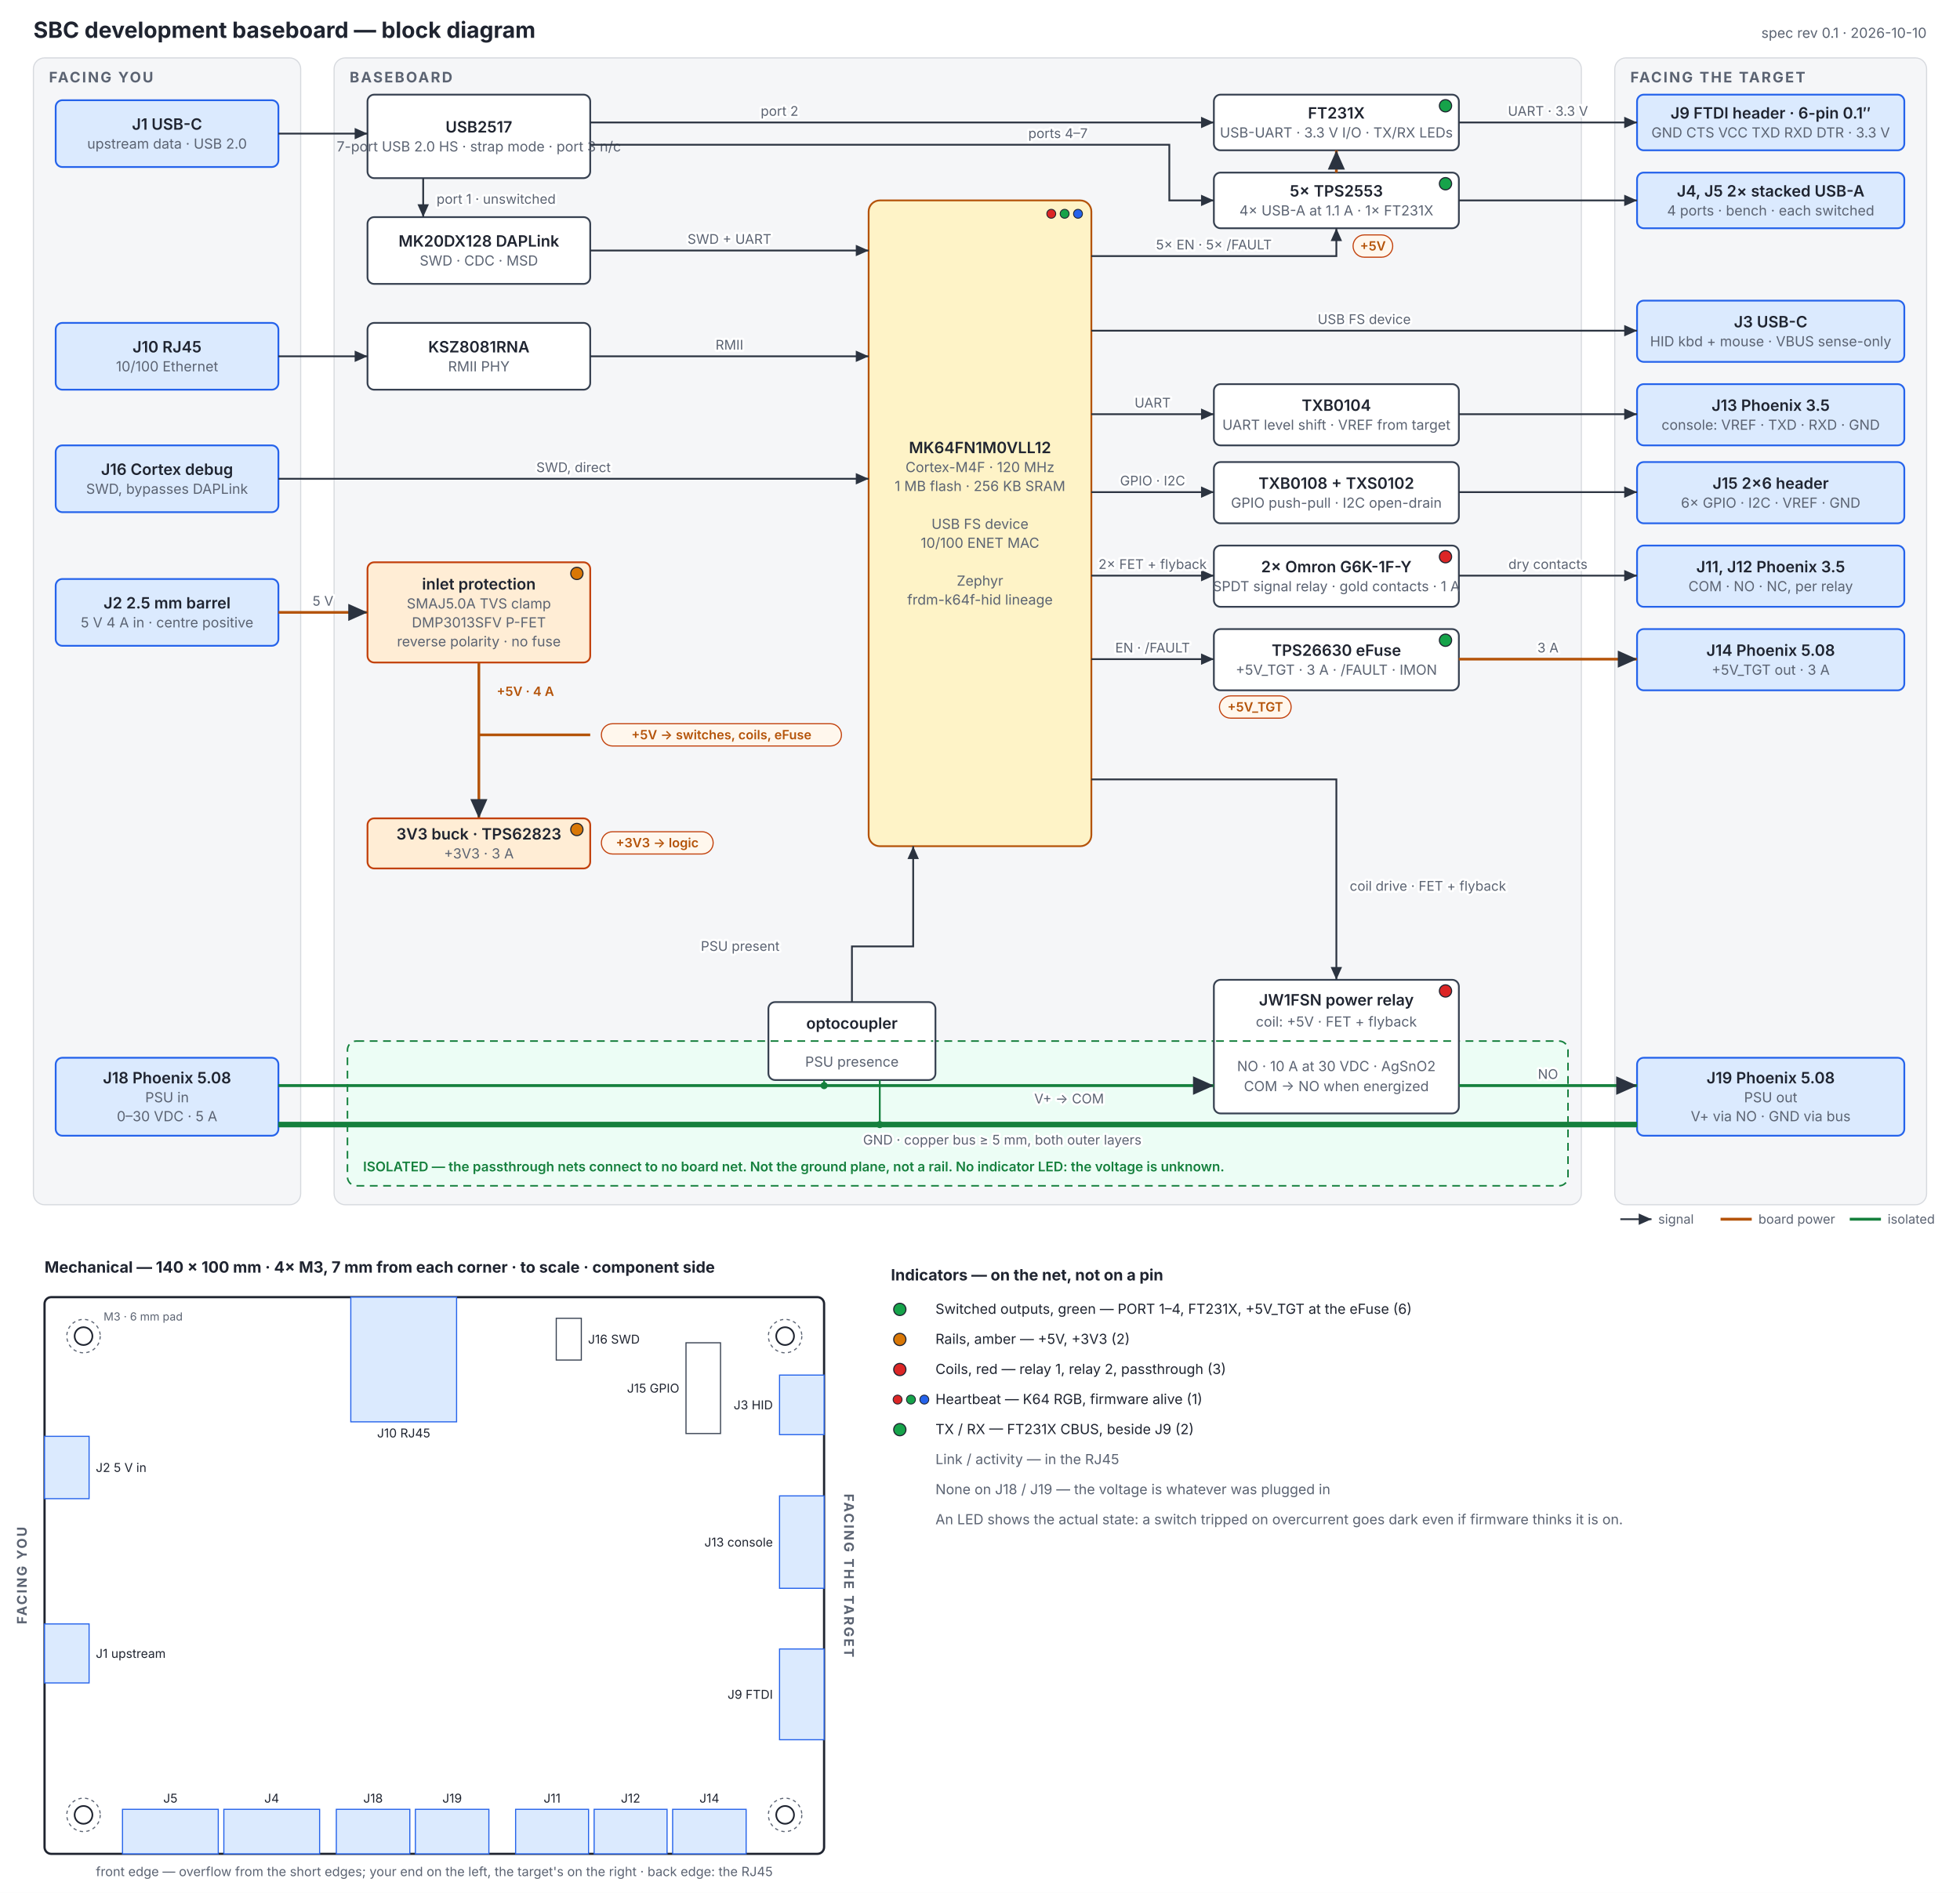
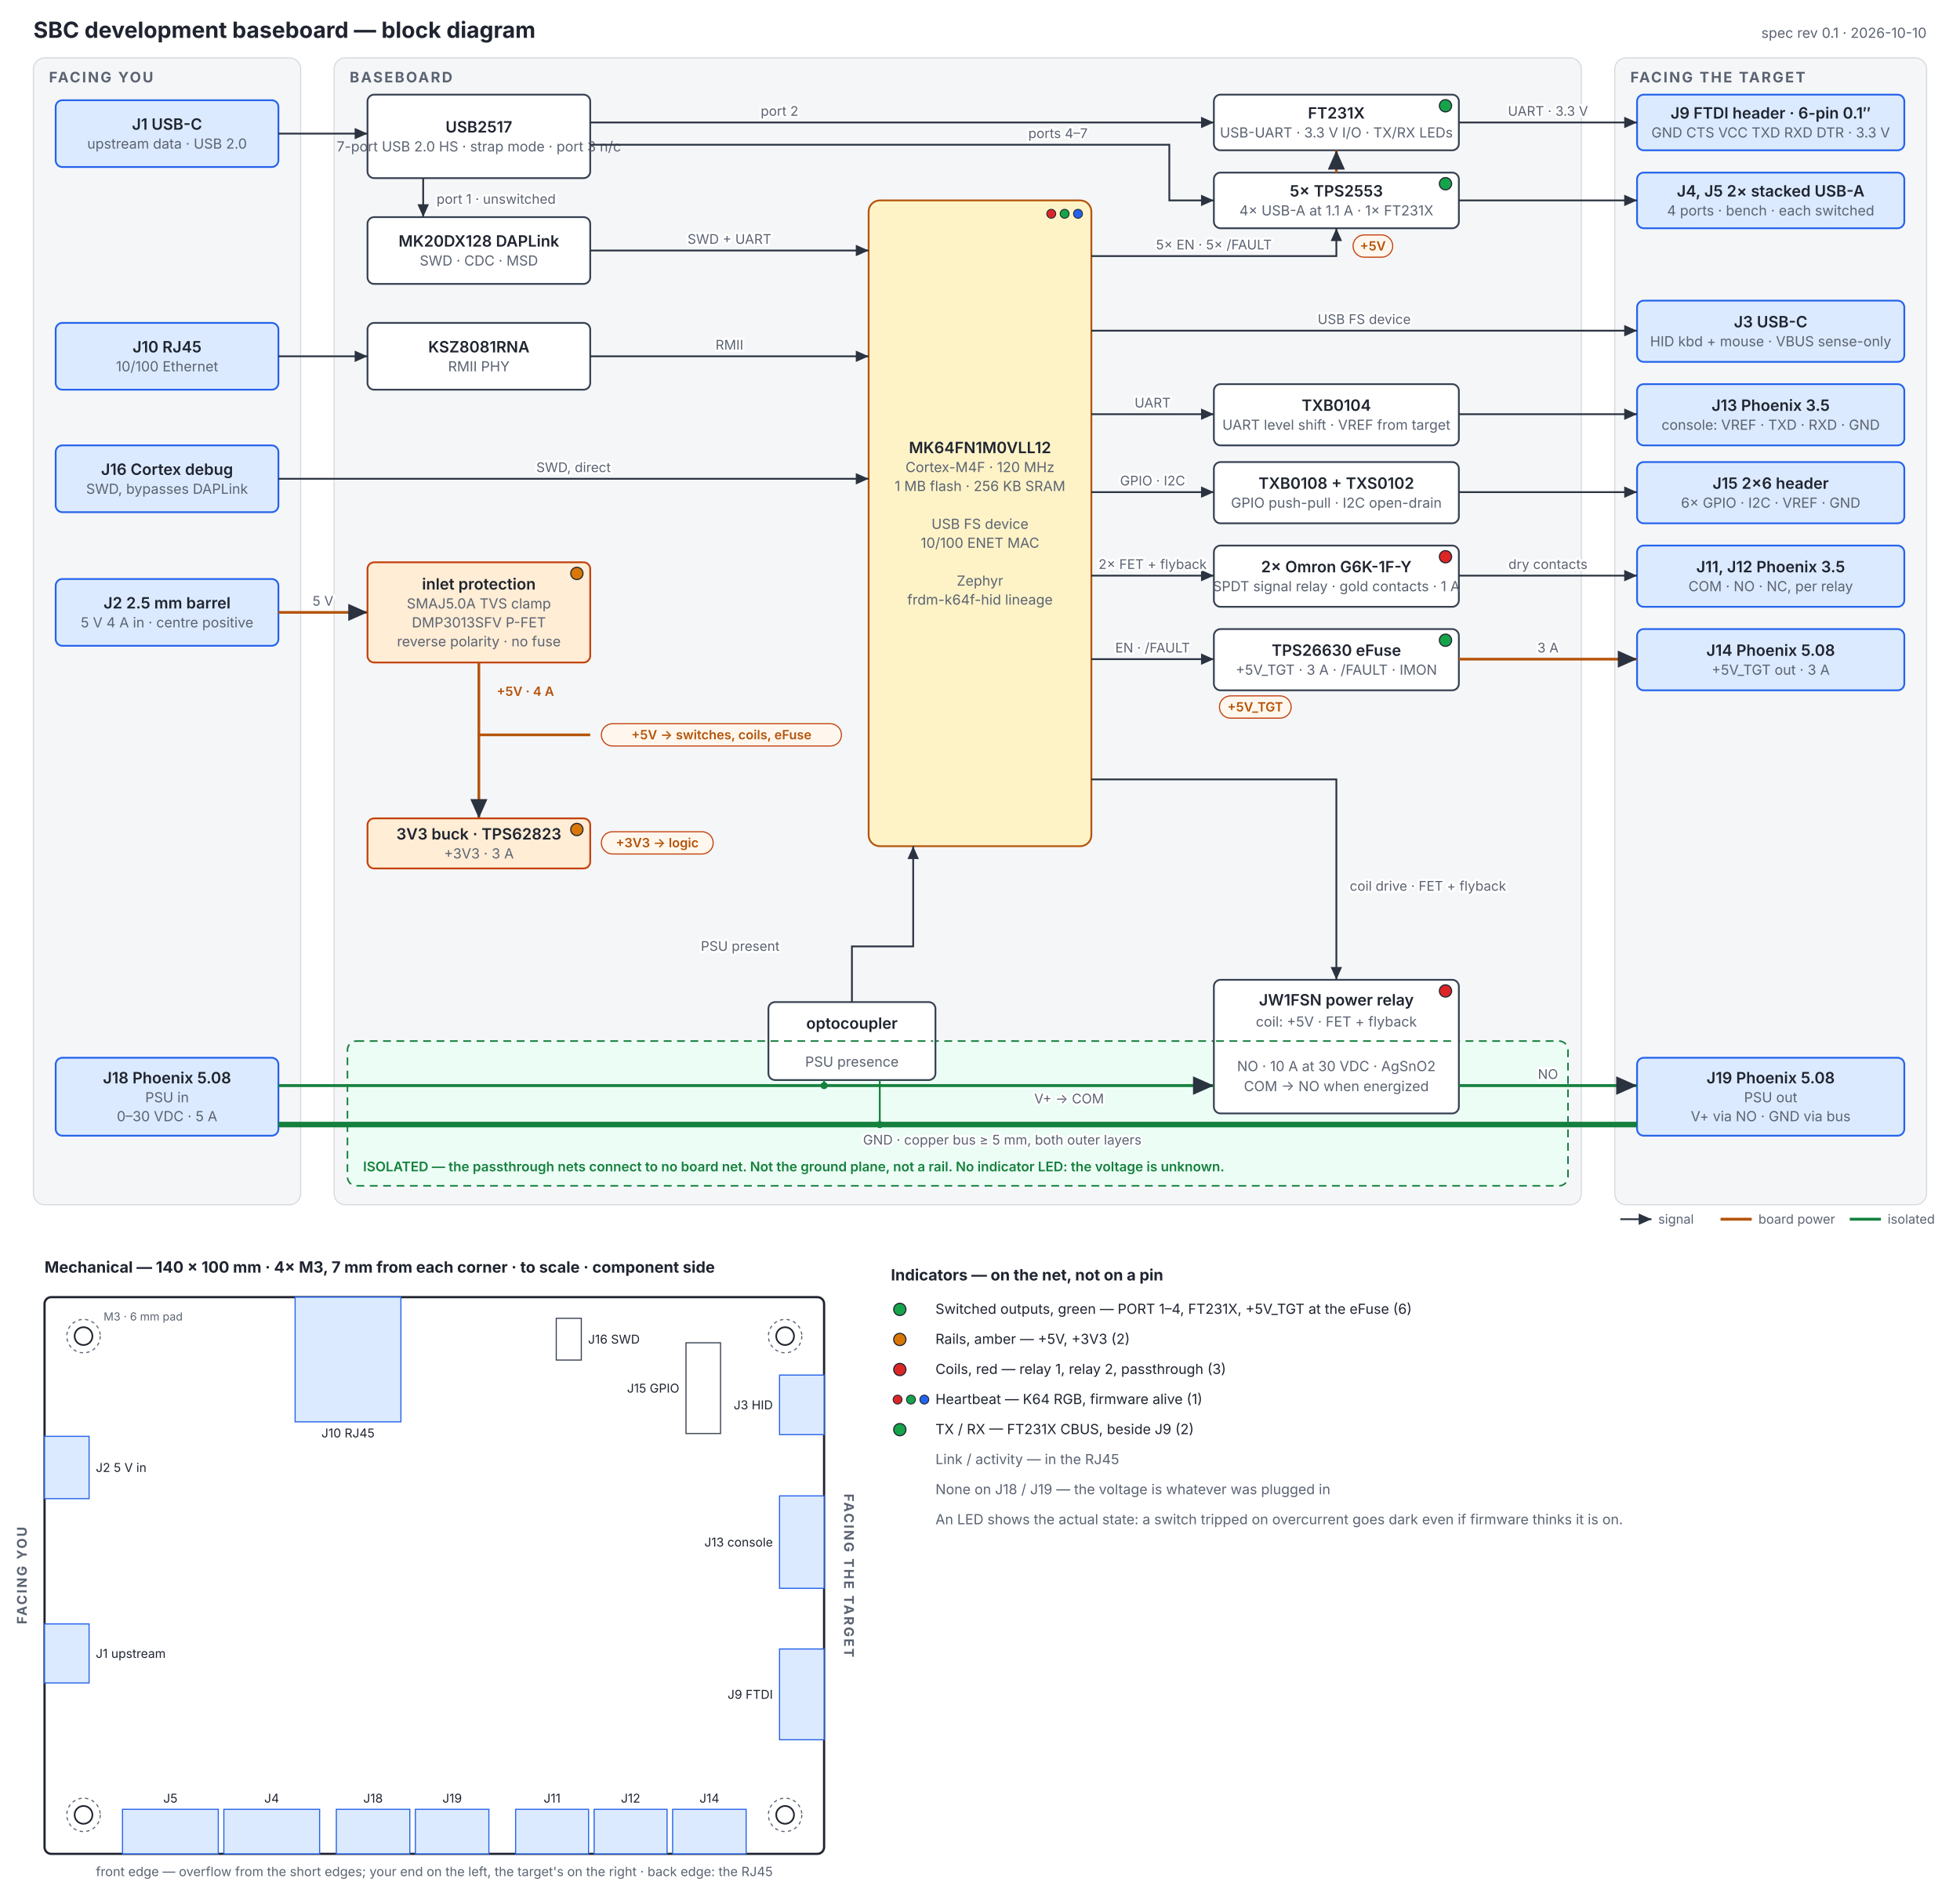
<svg xmlns="http://www.w3.org/2000/svg" width="1760" height="1700" viewBox="0 0 1760 1700" font-family="Inter, Helvetica, Arial, DejaVu Sans, sans-serif">
  <defs>
    <marker id="arrow" viewBox="0 0 10 10" refX="9" refY="5" markerWidth="8" markerHeight="8" orient="auto-start-reverse">
      <path d="M0,1 L9,5 L0,9 z" fill="#2b3340" />
    </marker>
    <marker id="arrowR" viewBox="0 0 10 10" refX="1" refY="5" markerWidth="8" markerHeight="8" orient="auto">
      <path d="M10,1 L1,5 L10,9 z" fill="#2b3340" />
    </marker>
  </defs>
  <rect width="1760" height="1700" fill="#ffffff" />
  <text x="30" y="34" font-size="20" font-weight="700" fill="#1f2430">SBC development baseboard — block diagram</text>
  <text x="1730" y="34" text-anchor="end" font-size="12.5" fill="#5b6372">spec rev 0.1 · 2026-10-10</text>
  <rect x="30" y="52" width="240" height="1030" rx="10" fill="#f5f6f8" stroke="#d6d9de" />
  <text x="44" y="74" font-size="13" font-weight="700" letter-spacing="1.5" fill="#5b6372">FACING YOU</text>
  <rect x="300" y="52" width="1120" height="1030" rx="10" fill="#f5f6f8" stroke="#d6d9de" />
  <text x="314" y="74" font-size="13" font-weight="700" letter-spacing="1.5" fill="#5b6372">BASEBOARD</text>
  <rect x="1450" y="52" width="280" height="1030" rx="10" fill="#f5f6f8" stroke="#d6d9de" />
  <text x="1464" y="74" font-size="13" font-weight="700" letter-spacing="1.5" fill="#5b6372">FACING THE TARGET</text>
  <rect x="312" y="935" width="1096" height="130" rx="8" fill="#ecfdf5" stroke="#15803d" stroke-width="1.4" stroke-dasharray="7 5" />
  <text x="326" y="1052" font-size="12" font-weight="600" fill="#15803d">ISOLATED — the passthrough nets connect to no board net. Not the ground plane, not a rail. No indicator LED: the voltage is unknown.</text>
  <rect x="50" y="90" width="200" height="60" rx="6" fill="#dbeafe" stroke="#2563eb" stroke-width="1.6" />
  <text x="150.0" y="116.5" text-anchor="middle" font-size="14" font-weight="600" fill="#1f2430">J1  USB-C</text>
  <text x="150.0" y="133.5" text-anchor="middle" font-size="12.5" font-weight="400" fill="#5b6372">upstream data · USB 2.0</text>
  <rect x="50" y="290" width="200" height="60" rx="6" fill="#dbeafe" stroke="#2563eb" stroke-width="1.6" />
  <text x="150.0" y="316.5" text-anchor="middle" font-size="14" font-weight="600" fill="#1f2430">J10  RJ45</text>
  <text x="150.0" y="333.5" text-anchor="middle" font-size="12.5" font-weight="400" fill="#5b6372">10/100 Ethernet</text>
  <rect x="50" y="400" width="200" height="60" rx="6" fill="#dbeafe" stroke="#2563eb" stroke-width="1.6" />
  <text x="150.0" y="426.5" text-anchor="middle" font-size="14" font-weight="600" fill="#1f2430">J16  Cortex debug</text>
  <text x="150.0" y="443.5" text-anchor="middle" font-size="12.5" font-weight="400" fill="#5b6372">SWD, bypasses DAPLink</text>
  <rect x="50" y="520" width="200" height="60" rx="6" fill="#dbeafe" stroke="#2563eb" stroke-width="1.6" />
  <text x="150.0" y="546.5" text-anchor="middle" font-size="14" font-weight="600" fill="#1f2430">J2  2.5 mm barrel</text>
  <text x="150.0" y="563.5" text-anchor="middle" font-size="12.5" font-weight="400" fill="#5b6372">5 V 4 A in · centre positive</text>
  <rect x="50" y="950" width="200" height="70" rx="6" fill="#dbeafe" stroke="#2563eb" stroke-width="1.6" />
  <text x="150.0" y="973.0" text-anchor="middle" font-size="14" font-weight="600" fill="#1f2430">J18  Phoenix 5.08</text>
  <text x="150.0" y="990.0" text-anchor="middle" font-size="12.5" font-weight="400" fill="#5b6372">PSU in</text>
  <text x="150.0" y="1007.0" text-anchor="middle" font-size="12.5" font-weight="400" fill="#5b6372">0–30 VDC · 5 A</text>
  <rect x="330" y="85" width="200" height="75" rx="6" fill="#ffffff" stroke="#374151" stroke-width="1.6" />
  <text x="430.0" y="119.0" text-anchor="middle" font-size="14" font-weight="600" fill="#1f2430">USB2517</text>
  <text x="430.0" y="136.0" text-anchor="middle" font-size="12.5" font-weight="400" fill="#5b6372">7-port USB 2.0 HS · strap mode · port 3 n/c</text>
  <rect x="330" y="195" width="200" height="60" rx="6" fill="#ffffff" stroke="#374151" stroke-width="1.6" />
  <text x="430.0" y="221.5" text-anchor="middle" font-size="14" font-weight="600" fill="#1f2430">MK20DX128  DAPLink</text>
  <text x="430.0" y="238.5" text-anchor="middle" font-size="12.5" font-weight="400" fill="#5b6372">SWD · CDC · MSD</text>
  <rect x="330" y="290" width="200" height="60" rx="6" fill="#ffffff" stroke="#374151" stroke-width="1.6" />
  <text x="430.0" y="316.5" text-anchor="middle" font-size="14" font-weight="600" fill="#1f2430">KSZ8081RNA</text>
  <text x="430.0" y="333.5" text-anchor="middle" font-size="12.5" font-weight="400" fill="#5b6372">RMII PHY</text>
  <rect x="330" y="505" width="200" height="90" rx="6" fill="#ffedd5" stroke="#c2410c" stroke-width="1.6" />
  <text x="430.0" y="529.5" text-anchor="middle" font-size="14" font-weight="600" fill="#1f2430">inlet protection</text>
  <text x="430.0" y="546.5" text-anchor="middle" font-size="12.5" font-weight="400" fill="#5b6372">SMAJ5.0A TVS clamp</text>
  <text x="430.0" y="563.5" text-anchor="middle" font-size="12.5" font-weight="400" fill="#5b6372">DMP3013SFV P-FET</text>
  <text x="430.0" y="580.5" text-anchor="middle" font-size="12.5" font-weight="400" fill="#5b6372">reverse polarity · no fuse</text>
  <path d="M 430,595 L 430,735" fill="none" stroke="#b45309" stroke-width="2.4" marker-end="url(#arrow)" />
  <text x="446" y="625" font-size="11.5" font-weight="600" fill="#b45309">+5V · 4 A</text>
  <path d="M 430,660 L 530,660" fill="none" stroke="#b45309" stroke-width="2.4" />
  <rect x="540" y="650" width="215.6" height="20" rx="10" fill="#fff7ed" stroke="#c2410c" stroke-width="1" />
  <text x="647.8" y="664" text-anchor="middle" font-size="11.5" font-weight="600" fill="#b45309">+5V → switches, coils, eFuse</text>
  <rect x="330" y="735" width="200" height="45" rx="6" fill="#ffedd5" stroke="#c2410c" stroke-width="1.6" />
  <text x="430.0" y="754.0" text-anchor="middle" font-size="14" font-weight="600" fill="#1f2430">3V3 buck · TPS62823</text>
  <text x="430.0" y="771.0" text-anchor="middle" font-size="12.5" font-weight="400" fill="#5b6372">+3V3 · 3 A</text>
  <rect x="540" y="747" width="100.4" height="20" rx="10" fill="#fff7ed" stroke="#c2410c" stroke-width="1" />
  <text x="590.2" y="761" text-anchor="middle" font-size="11.5" font-weight="600" fill="#b45309">+3V3 → logic</text>
  <rect x="690" y="900" width="150" height="70" rx="6" fill="#ffffff" stroke="#374151" stroke-width="1.6" />
  <text x="765" y="924" text-anchor="middle" font-size="14" font-weight="600" fill="#1f2430">optocoupler</text>
  <line x1="692" y1="935" x2="838" y2="935" stroke="#15803d" stroke-width="1.4" stroke-dasharray="7 5" />
  <text x="765" y="958" text-anchor="middle" font-size="12.5" fill="#5b6372">PSU presence</text>
  <rect x="780" y="180" width="200" height="580" rx="10" fill="#fef3c7" stroke="#b45309" stroke-width="1.6" />
  <text x="880.0" y="407.0" text-anchor="middle" font-size="14" font-weight="600" fill="#1f2430">MK64FN1M0VLL12</text>
  <text x="880.0" y="424.0" text-anchor="middle" font-size="12.5" font-weight="400" fill="#5b6372">Cortex-M4F · 120 MHz</text>
  <text x="880.0" y="441.0" text-anchor="middle" font-size="12.5" font-weight="400" fill="#5b6372">1 MB flash · 256 KB SRAM</text>
  <text x="880.0" y="458.0" text-anchor="middle" font-size="12.5" font-weight="400" fill="#5b6372" />
  <text x="880.0" y="475.0" text-anchor="middle" font-size="12.5" font-weight="400" fill="#5b6372">USB FS device</text>
  <text x="880.0" y="492.0" text-anchor="middle" font-size="12.5" font-weight="400" fill="#5b6372">10/100 ENET MAC</text>
  <text x="880.0" y="509.0" text-anchor="middle" font-size="12.5" font-weight="400" fill="#5b6372" />
  <text x="880.0" y="526.0" text-anchor="middle" font-size="12.5" font-weight="400" fill="#5b6372">Zephyr</text>
  <text x="880.0" y="543.0" text-anchor="middle" font-size="12.5" font-weight="400" fill="#5b6372">frdm-k64f-hid lineage</text>
  <rect x="1090" y="85" width="220" height="50" rx="6" fill="#ffffff" stroke="#374151" stroke-width="1.6" />
  <text x="1200.0" y="106.5" text-anchor="middle" font-size="14" font-weight="600" fill="#1f2430">FT231X</text>
  <text x="1200.0" y="123.5" text-anchor="middle" font-size="12.5" font-weight="400" fill="#5b6372">USB-UART · 3.3 V I/O · TX/RX LEDs</text>
  <rect x="1090" y="155" width="220" height="50" rx="6" fill="#ffffff" stroke="#374151" stroke-width="1.6" />
  <text x="1200.0" y="176.5" text-anchor="middle" font-size="14" font-weight="600" fill="#1f2430">5× TPS2553</text>
  <text x="1200.0" y="193.5" text-anchor="middle" font-size="12.5" font-weight="400" fill="#5b6372">4× USB-A at 1.1 A · 1× FT231X</text>
  <rect x="1215" y="211" width="35.6" height="20" rx="10" fill="#fff7ed" stroke="#c2410c" stroke-width="1" />
  <text x="1232.8" y="225" text-anchor="middle" font-size="11.5" font-weight="600" fill="#b45309">+5V</text>
  <path d="M 1200,155 L 1200,135" fill="none" stroke="#b45309" stroke-width="2.4" marker-end="url(#arrow)" />
  <rect x="1090" y="345" width="220" height="55" rx="6" fill="#ffffff" stroke="#374151" stroke-width="1.6" />
  <text x="1200.0" y="369.0" text-anchor="middle" font-size="14" font-weight="600" fill="#1f2430">TXB0104</text>
  <text x="1200.0" y="386.0" text-anchor="middle" font-size="12.5" font-weight="400" fill="#5b6372">UART level shift · VREF from target</text>
  <rect x="1090" y="415" width="220" height="55" rx="6" fill="#ffffff" stroke="#374151" stroke-width="1.6" />
  <text x="1200.0" y="439.0" text-anchor="middle" font-size="14" font-weight="600" fill="#1f2430">TXB0108 + TXS0102</text>
  <text x="1200.0" y="456.0" text-anchor="middle" font-size="12.5" font-weight="400" fill="#5b6372">GPIO push-pull · I2C open-drain</text>
  <rect x="1090" y="490" width="220" height="55" rx="6" fill="#ffffff" stroke="#374151" stroke-width="1.6" />
  <text x="1200.0" y="514.0" text-anchor="middle" font-size="14" font-weight="600" fill="#1f2430">2× Omron G6K-1F-Y</text>
  <text x="1200.0" y="531.0" text-anchor="middle" font-size="12.5" font-weight="400" fill="#5b6372">SPDT signal relay · gold contacts · 1 A</text>
  <rect x="1090" y="565" width="220" height="55" rx="6" fill="#ffffff" stroke="#374151" stroke-width="1.6" />
  <text x="1200.0" y="589.0" text-anchor="middle" font-size="14" font-weight="600" fill="#1f2430">TPS26630 eFuse</text>
  <text x="1200.0" y="606.0" text-anchor="middle" font-size="12.5" font-weight="400" fill="#5b6372">+5V_TGT · 3 A · /FAULT · IMON</text>
  <rect x="1095" y="625" width="64.4" height="20" rx="10" fill="#fff7ed" stroke="#c2410c" stroke-width="1" />
  <text x="1127.2" y="639" text-anchor="middle" font-size="11.5" font-weight="600" fill="#b45309">+5V_TGT</text>
  <rect x="1090" y="880" width="220" height="120" rx="6" fill="#ffffff" stroke="#374151" stroke-width="1.6" />
  <text x="1200" y="903" text-anchor="middle" font-size="14" font-weight="600" fill="#1f2430">JW1FSN power relay</text>
  <text x="1200" y="922" text-anchor="middle" font-size="12.5" fill="#5b6372">coil: +5V · FET + flyback</text>
  <line x1="1092" y1="935" x2="1308" y2="935" stroke="#15803d" stroke-width="1.4" stroke-dasharray="7 5" />
  <text x="1200" y="962" text-anchor="middle" font-size="12.5" fill="#5b6372">NO · 10 A at 30 VDC · AgSnO2</text>
  <text x="1200" y="980" text-anchor="middle" font-size="12.5" fill="#5b6372">COM → NO when energized</text>
  <rect x="1470" y="85" width="240" height="50" rx="6" fill="#dbeafe" stroke="#2563eb" stroke-width="1.6" />
  <text x="1590.0" y="106.5" text-anchor="middle" font-size="14" font-weight="600" fill="#1f2430">J9  FTDI header · 6-pin 0.1″</text>
  <text x="1590.0" y="123.5" text-anchor="middle" font-size="12.5" font-weight="400" fill="#5b6372">GND CTS VCC TXD RXD DTR · 3.3 V</text>
  <rect x="1470" y="155" width="240" height="50" rx="6" fill="#dbeafe" stroke="#2563eb" stroke-width="1.6" />
  <text x="1590.0" y="176.5" text-anchor="middle" font-size="14" font-weight="600" fill="#1f2430">J4, J5  2× stacked USB-A</text>
  <text x="1590.0" y="193.5" text-anchor="middle" font-size="12.5" font-weight="400" fill="#5b6372">4 ports · bench · each switched</text>
  <rect x="1470" y="270" width="240" height="55" rx="6" fill="#dbeafe" stroke="#2563eb" stroke-width="1.6" />
  <text x="1590.0" y="294.0" text-anchor="middle" font-size="14" font-weight="600" fill="#1f2430">J3  USB-C</text>
  <text x="1590.0" y="311.0" text-anchor="middle" font-size="12.5" font-weight="400" fill="#5b6372">HID kbd + mouse · VBUS sense-only</text>
  <rect x="1470" y="345" width="240" height="55" rx="6" fill="#dbeafe" stroke="#2563eb" stroke-width="1.6" />
  <text x="1590.0" y="369.0" text-anchor="middle" font-size="14" font-weight="600" fill="#1f2430">J13  Phoenix 3.5</text>
  <text x="1590.0" y="386.0" text-anchor="middle" font-size="12.5" font-weight="400" fill="#5b6372">console: VREF · TXD · RXD · GND</text>
  <rect x="1470" y="415" width="240" height="55" rx="6" fill="#dbeafe" stroke="#2563eb" stroke-width="1.6" />
  <text x="1590.0" y="439.0" text-anchor="middle" font-size="14" font-weight="600" fill="#1f2430">J15  2×6 header</text>
  <text x="1590.0" y="456.0" text-anchor="middle" font-size="12.5" font-weight="400" fill="#5b6372">6× GPIO · I2C · VREF · GND</text>
  <rect x="1470" y="490" width="240" height="55" rx="6" fill="#dbeafe" stroke="#2563eb" stroke-width="1.6" />
  <text x="1590.0" y="514.0" text-anchor="middle" font-size="14" font-weight="600" fill="#1f2430">J11, J12  Phoenix 3.5</text>
  <text x="1590.0" y="531.0" text-anchor="middle" font-size="12.5" font-weight="400" fill="#5b6372">COM · NO · NC, per relay</text>
  <rect x="1470" y="565" width="240" height="55" rx="6" fill="#dbeafe" stroke="#2563eb" stroke-width="1.6" />
  <text x="1590.0" y="589.0" text-anchor="middle" font-size="14" font-weight="600" fill="#1f2430">J14  Phoenix 5.08</text>
  <text x="1590.0" y="606.0" text-anchor="middle" font-size="12.5" font-weight="400" fill="#5b6372">+5V_TGT out · 3 A</text>
  <rect x="1470" y="950" width="240" height="70" rx="6" fill="#dbeafe" stroke="#2563eb" stroke-width="1.6" />
  <text x="1590.0" y="973.0" text-anchor="middle" font-size="14" font-weight="600" fill="#1f2430">J19  Phoenix 5.08</text>
  <text x="1590.0" y="990.0" text-anchor="middle" font-size="12.5" font-weight="400" fill="#5b6372">PSU out</text>
  <text x="1590.0" y="1007.0" text-anchor="middle" font-size="12.5" font-weight="400" fill="#5b6372">V+ via NO · GND via bus</text>
  <circle cx="1298" cy="95" r="5.5" fill="#16a34a" stroke="#1f2430" stroke-width="1" />
  <circle cx="1298" cy="165" r="5.5" fill="#16a34a" stroke="#1f2430" stroke-width="1" />
  <circle cx="1298" cy="575" r="5.5" fill="#16a34a" stroke="#1f2430" stroke-width="1" />
  <circle cx="518" cy="515" r="5.5" fill="#d97706" stroke="#1f2430" stroke-width="1" />
  <circle cx="518" cy="745" r="5.5" fill="#d97706" stroke="#1f2430" stroke-width="1" />
  <circle cx="1298" cy="500" r="5.5" fill="#dc2626" stroke="#1f2430" stroke-width="1" />
  <circle cx="1298" cy="890" r="5.5" fill="#dc2626" stroke="#1f2430" stroke-width="1" />
  <circle cx="944" cy="192" r="4" fill="#dc2626" stroke="#1f2430" stroke-width="0.8" />
  <circle cx="956" cy="192" r="4" fill="#16a34a" stroke="#1f2430" stroke-width="0.8" />
  <circle cx="968" cy="192" r="4" fill="#2563eb" stroke="#1f2430" stroke-width="0.8" />
  <path d="M 250,120 L 330,120" fill="none" stroke="#2b3340" stroke-width="1.6" marker-end="url(#arrow)" />
  <path d="M 530,110 L 1090,110" fill="none" stroke="#2b3340" stroke-width="1.6" marker-end="url(#arrow)" />
  <text x="700" y="104" text-anchor="middle" font-size="12" fill="#5b6372" paint-order="stroke" stroke="#ffffff" stroke-width="4" stroke-linejoin="round">port 2</text>
  <path d="M 530,130 L 1050,130 L 1050,180 L 1090,180" fill="none" stroke="#2b3340" stroke-width="1.6" marker-end="url(#arrow)" />
  <text x="950" y="124" text-anchor="middle" font-size="12" fill="#5b6372" paint-order="stroke" stroke="#ffffff" stroke-width="4" stroke-linejoin="round">ports 4–7</text>
  <path d="M 380,160 L 380,195" fill="none" stroke="#2b3340" stroke-width="1.6" marker-end="url(#arrow)" />
  <text x="392" y="183" text-anchor="start" font-size="12" fill="#5b6372" paint-order="stroke" stroke="#ffffff" stroke-width="4" stroke-linejoin="round">port 1 · unswitched</text>
  <path d="M 1310,110 L 1470,110" fill="none" stroke="#2b3340" stroke-width="1.6" marker-end="url(#arrow)" />
  <text x="1390" y="104" text-anchor="middle" font-size="12" fill="#5b6372" paint-order="stroke" stroke="#ffffff" stroke-width="4" stroke-linejoin="round">UART · 3.3 V</text>
  <path d="M 1310,180 L 1470,180" fill="none" stroke="#2b3340" stroke-width="1.6" marker-end="url(#arrow)" />
  <path d="M 530,225 L 780,225" fill="none" stroke="#2b3340" stroke-width="1.6" marker-end="url(#arrow)" />
  <text x="655" y="219" text-anchor="middle" font-size="12" fill="#5b6372" paint-order="stroke" stroke="#ffffff" stroke-width="4" stroke-linejoin="round">SWD + UART</text>
  <path d="M 250,320 L 330,320" fill="none" stroke="#2b3340" stroke-width="1.6" marker-end="url(#arrow)" />
  <path d="M 530,320 L 780,320" fill="none" stroke="#2b3340" stroke-width="1.6" marker-end="url(#arrow)" />
  <text x="655" y="314" text-anchor="middle" font-size="12" fill="#5b6372" paint-order="stroke" stroke="#ffffff" stroke-width="4" stroke-linejoin="round">RMII</text>
  <path d="M 250,430 L 780,430" fill="none" stroke="#2b3340" stroke-width="1.6" marker-end="url(#arrow)" />
  <text x="515" y="424" text-anchor="middle" font-size="12" fill="#5b6372" paint-order="stroke" stroke="#ffffff" stroke-width="4" stroke-linejoin="round">SWD, direct</text>
  <path d="M 250,550 L 330,550" fill="none" stroke="#b45309" stroke-width="2.4" marker-end="url(#arrow)" />
  <text x="290" y="544" text-anchor="middle" font-size="12" fill="#5b6372" paint-order="stroke" stroke="#ffffff" stroke-width="4" stroke-linejoin="round">5 V</text>
  <path d="M 980,230 L 1200,230 L 1200,205" fill="none" stroke="#2b3340" stroke-width="1.6" marker-end="url(#arrow)" />
  <text x="1090" y="224" text-anchor="middle" font-size="12" fill="#5b6372" paint-order="stroke" stroke="#ffffff" stroke-width="4" stroke-linejoin="round">5× EN · 5× /FAULT</text>
  <path d="M 980,297 L 1470,297" fill="none" stroke="#2b3340" stroke-width="1.6" marker-end="url(#arrow)" />
  <text x="1225" y="291" text-anchor="middle" font-size="12" fill="#5b6372" paint-order="stroke" stroke="#ffffff" stroke-width="4" stroke-linejoin="round">USB FS device</text>
  <path d="M 980,372 L 1090,372" fill="none" stroke="#2b3340" stroke-width="1.6" marker-end="url(#arrow)" />
  <text x="1035" y="366" text-anchor="middle" font-size="12" fill="#5b6372" paint-order="stroke" stroke="#ffffff" stroke-width="4" stroke-linejoin="round">UART</text>
  <path d="M 1310,372 L 1470,372" fill="none" stroke="#2b3340" stroke-width="1.6" marker-end="url(#arrow)" />
  <path d="M 980,442 L 1090,442" fill="none" stroke="#2b3340" stroke-width="1.6" marker-end="url(#arrow)" />
  <text x="1035" y="436" text-anchor="middle" font-size="12" fill="#5b6372" paint-order="stroke" stroke="#ffffff" stroke-width="4" stroke-linejoin="round">GPIO · I2C</text>
  <path d="M 1310,442 L 1470,442" fill="none" stroke="#2b3340" stroke-width="1.6" marker-end="url(#arrow)" />
  <path d="M 980,517 L 1090,517" fill="none" stroke="#2b3340" stroke-width="1.6" marker-end="url(#arrow)" />
  <text x="1035" y="511" text-anchor="middle" font-size="12" fill="#5b6372" paint-order="stroke" stroke="#ffffff" stroke-width="4" stroke-linejoin="round">2× FET + flyback</text>
  <path d="M 1310,517 L 1470,517" fill="none" stroke="#2b3340" stroke-width="1.6" marker-end="url(#arrow)" />
  <text x="1390" y="511" text-anchor="middle" font-size="12" fill="#5b6372" paint-order="stroke" stroke="#ffffff" stroke-width="4" stroke-linejoin="round">dry contacts</text>
  <path d="M 980,592 L 1090,592" fill="none" stroke="#2b3340" stroke-width="1.6" marker-end="url(#arrow)" />
  <text x="1035" y="586" text-anchor="middle" font-size="12" fill="#5b6372" paint-order="stroke" stroke="#ffffff" stroke-width="4" stroke-linejoin="round">EN · /FAULT</text>
  <path d="M 1310,592 L 1470,592" fill="none" stroke="#b45309" stroke-width="2.4" marker-end="url(#arrow)" />
  <text x="1390" y="586" text-anchor="middle" font-size="12" fill="#5b6372" paint-order="stroke" stroke="#ffffff" stroke-width="4" stroke-linejoin="round">3 A</text>
  <path d="M 980,700 L 1200,700 L 1200,880" fill="none" stroke="#2b3340" stroke-width="1.6" marker-end="url(#arrow)" />
  <text x="1212" y="800" text-anchor="start" font-size="12" fill="#5b6372" paint-order="stroke" stroke="#ffffff" stroke-width="4" stroke-linejoin="round">coil drive · FET + flyback</text>
  <path d="M 250,975 L 1090,975" fill="none" stroke="#15803d" stroke-width="2.6" marker-end="url(#arrow)" />
  <text x="960" y="991" text-anchor="middle" font-size="12" fill="#5b6372" paint-order="stroke" stroke="#ffffff" stroke-width="4" stroke-linejoin="round">V+  →  COM</text>
  <path d="M 1310,975 L 1470,975" fill="none" stroke="#15803d" stroke-width="2.6" marker-end="url(#arrow)" />
  <text x="1390" y="969" text-anchor="middle" font-size="12" fill="#5b6372" paint-order="stroke" stroke="#ffffff" stroke-width="4" stroke-linejoin="round">NO</text>
  <path d="M 250,1010 L 1470,1010" fill="none" stroke="#15803d" stroke-width="5" />
  <text x="900" y="1028" text-anchor="middle" font-size="12" fill="#5b6372" paint-order="stroke" stroke="#ffffff" stroke-width="4" stroke-linejoin="round">GND · copper bus ≥ 5 mm, both outer layers</text>
  <line x1="740" y1="970" x2="740" y2="975" stroke="#15803d" stroke-width="1.6" />
  <line x1="790" y1="970" x2="790" y2="1010" stroke="#15803d" stroke-width="1.6" />
  <circle cx="740" cy="975" r="3.2" fill="#15803d" />
  <circle cx="790" cy="1010" r="3.2" fill="#15803d" />
  <path d="M 765,900 L 765,850 L 820,850 L 820,760" fill="none" stroke="#2b3340" stroke-width="1.6" marker-end="url(#arrow)" />
  <text x="700" y="854" text-anchor="end" font-size="12" fill="#5b6372" paint-order="stroke" stroke="#ffffff" stroke-width="4" stroke-linejoin="round">PSU present</text>
  <text x="40" y="1143" font-size="14" font-weight="700" fill="#1f2430">Mechanical — 140 × 100 mm · 4× M3, 7 mm from each corner · to scale · component side</text>
  <rect x="40" y="1165" width="700" height="500" rx="6" fill="#ffffff" stroke="#1f2430" stroke-width="2" />
  <circle cx="75" cy="1200" r="15" fill="none" stroke="#5b6372" stroke-dasharray="3 3" />
  <circle cx="75" cy="1200" r="8.0" fill="#ffffff" stroke="#1f2430" stroke-width="1.5" />
  <circle cx="705" cy="1200" r="15" fill="none" stroke="#5b6372" stroke-dasharray="3 3" />
  <circle cx="705" cy="1200" r="8.0" fill="#ffffff" stroke="#1f2430" stroke-width="1.5" />
  <circle cx="75" cy="1630" r="15" fill="none" stroke="#5b6372" stroke-dasharray="3 3" />
  <circle cx="75" cy="1630" r="8.0" fill="#ffffff" stroke="#1f2430" stroke-width="1.5" />
  <circle cx="705" cy="1630" r="15" fill="none" stroke="#5b6372" stroke-dasharray="3 3" />
  <circle cx="705" cy="1630" r="8.0" fill="#ffffff" stroke="#1f2430" stroke-width="1.5" />
  <text x="93" y="1186" font-size="10" fill="#5b6372">M3 · 6 mm pad</text>
-   <rect x="315" y="1165" width="95" height="112.0" fill="#dbeafe" stroke="#2563eb" />
-   <text x="362.5" y="1291.0" text-anchor="middle" font-size="11" fill="#1f2430">J10 RJ45</text>
+   <rect x="265" y="1165" width="95" height="112.0" fill="#dbeafe" stroke="#2563eb" />
+   <text x="312.5" y="1291.0" text-anchor="middle" font-size="11" fill="#1f2430">J10 RJ45</text>
  <rect x="40" y="1290.0" width="40" height="56.0" fill="#dbeafe" stroke="#2563eb" />
  <text x="86" y="1322.0" font-size="11" fill="#1f2430">J2 5 V in</text>
  <rect x="40" y="1458.5" width="40" height="53.0" fill="#dbeafe" stroke="#2563eb" />
  <text x="86" y="1489.0" font-size="11" fill="#1f2430">J1 upstream</text>
  <rect x="700" y="1235" width="40" height="53.5" fill="#dbeafe" stroke="#2563eb" />
  <text x="694" y="1265.75" text-anchor="end" font-size="11" fill="#1f2430">J3 HID</text>
  <rect x="700" y="1343.5" width="40" height="83.0" fill="#dbeafe" stroke="#2563eb" />
  <text x="694" y="1389.0" text-anchor="end" font-size="11" fill="#1f2430">J13 console</text>
  <rect x="700" y="1481.0" width="40" height="81.5" fill="#dbeafe" stroke="#2563eb" />
  <text x="694" y="1525.75" text-anchor="end" font-size="11" fill="#1f2430">J9 FTDI</text>
  <rect x="110" y="1625" width="86.0" height="40" fill="#dbeafe" stroke="#2563eb" />
  <text x="153.0" y="1619" text-anchor="middle" font-size="11" fill="#1f2430">J5</text>
  <rect x="201.0" y="1625" width="86.0" height="40" fill="#dbeafe" stroke="#2563eb" />
  <text x="244.0" y="1619" text-anchor="middle" font-size="11" fill="#1f2430">J4</text>
  <rect x="302.0" y="1625" width="66.0" height="40" fill="#dbeafe" stroke="#2563eb" />
  <text x="335.0" y="1619" text-anchor="middle" font-size="11" fill="#1f2430">J18</text>
  <rect x="373.0" y="1625" width="66.0" height="40" fill="#dbeafe" stroke="#2563eb" />
  <text x="406.0" y="1619" text-anchor="middle" font-size="11" fill="#1f2430">J19</text>
  <rect x="463.0" y="1625" width="65.5" height="40" fill="#dbeafe" stroke="#2563eb" />
  <text x="495.75" y="1619" text-anchor="middle" font-size="11" fill="#1f2430">J11</text>
  <rect x="533.5" y="1625" width="65.5" height="40" fill="#dbeafe" stroke="#2563eb" />
  <text x="566.25" y="1619" text-anchor="middle" font-size="11" fill="#1f2430">J12</text>
  <rect x="604.0" y="1625" width="66.0" height="40" fill="#dbeafe" stroke="#2563eb" />
  <text x="637.0" y="1619" text-anchor="middle" font-size="11" fill="#1f2430">J14</text>
  <rect x="499.5" y="1184.0" width="22.5" height="37.5" fill="#ffffff" stroke="#374151" />
  <text x="528.0" y="1206.75" font-size="11" fill="#1f2430">J16 SWD</text>
  <rect x="616.0" y="1206.0" width="31.0" height="81.5" fill="#ffffff" stroke="#374151" />
  <text x="610.0" y="1250.75" text-anchor="end" font-size="11" fill="#1f2430">J15 GPIO</text>
  <text transform="rotate(-90 24 1415)" x="24" y="1415" text-anchor="middle" font-size="12" font-weight="700" letter-spacing="1.5" fill="#5b6372">FACING YOU</text>
  <text transform="rotate(90 758 1415)" x="758" y="1415" text-anchor="middle" font-size="12" font-weight="700" letter-spacing="1.5" fill="#5b6372">FACING THE TARGET</text>
  <text x="390" y="1685" text-anchor="middle" font-size="11.5" fill="#5b6372">front edge — overflow from the short edges; your end on the left, the target's on the right · back edge: the RJ45</text>
  <text x="800" y="1150" font-size="14" font-weight="700" fill="#1f2430">Indicators — on the net, not on a pin</text>
  <circle cx="808" cy="1176" r="5.5" fill="#16a34a" stroke="#1f2430" stroke-width="1" />
  <text x="840" y="1180" font-size="12.5" fill="#1f2430">Switched outputs, green — PORT 1–4, FT231X, +5V_TGT at the eFuse (6)</text>
  <circle cx="808" cy="1203" r="5.5" fill="#d97706" stroke="#1f2430" stroke-width="1" />
  <text x="840" y="1207" font-size="12.5" fill="#1f2430">Rails, amber — +5V, +3V3 (2)</text>
  <circle cx="808" cy="1230" r="5.5" fill="#dc2626" stroke="#1f2430" stroke-width="1" />
  <text x="840" y="1234" font-size="12.5" fill="#1f2430">Coils, red — relay 1, relay 2, passthrough (3)</text>
  <circle cx="806" cy="1257" r="4" fill="#dc2626" stroke="#1f2430" stroke-width="0.8" />
  <circle cx="818" cy="1257" r="4" fill="#16a34a" stroke="#1f2430" stroke-width="0.8" />
  <circle cx="830" cy="1257" r="4" fill="#2563eb" stroke="#1f2430" stroke-width="0.8" />
  <text x="840" y="1261" font-size="12.5" fill="#1f2430">Heartbeat — K64 RGB, firmware alive (1)</text>
  <circle cx="808" cy="1284" r="5.5" fill="#16a34a" stroke="#1f2430" stroke-width="1" />
  <text x="840" y="1288" font-size="12.5" fill="#1f2430">TX / RX — FT231X CBUS, beside J9 (2)</text>
  <text x="840" y="1315" font-size="12.5" fill="#5b6372">Link / activity — in the RJ45</text>
  <text x="840" y="1342" font-size="12.5" fill="#5b6372">None on J18 / J19 — the voltage is whatever was plugged in</text>
  <text x="840" y="1369" font-size="12.5" fill="#5b6372">An LED shows the actual state: a switch tripped on overcurrent goes dark even if firmware thinks it is on.</text>
  <line x1="1455" y1="1095" x2="1483" y2="1095" stroke="#2b3340" stroke-width="1.6" marker-end="url(#arrow)" />
  <text x="1489" y="1099" font-size="11.5" fill="#5b6372">signal</text>
  <line x1="1545" y1="1095" x2="1573" y2="1095" stroke="#b45309" stroke-width="2.6" />
  <text x="1579" y="1099" font-size="11.5" fill="#5b6372">board power</text>
  <line x1="1661" y1="1095" x2="1689" y2="1095" stroke="#15803d" stroke-width="2.6" />
  <text x="1695" y="1099" font-size="11.5" fill="#5b6372">isolated</text>
</svg>
